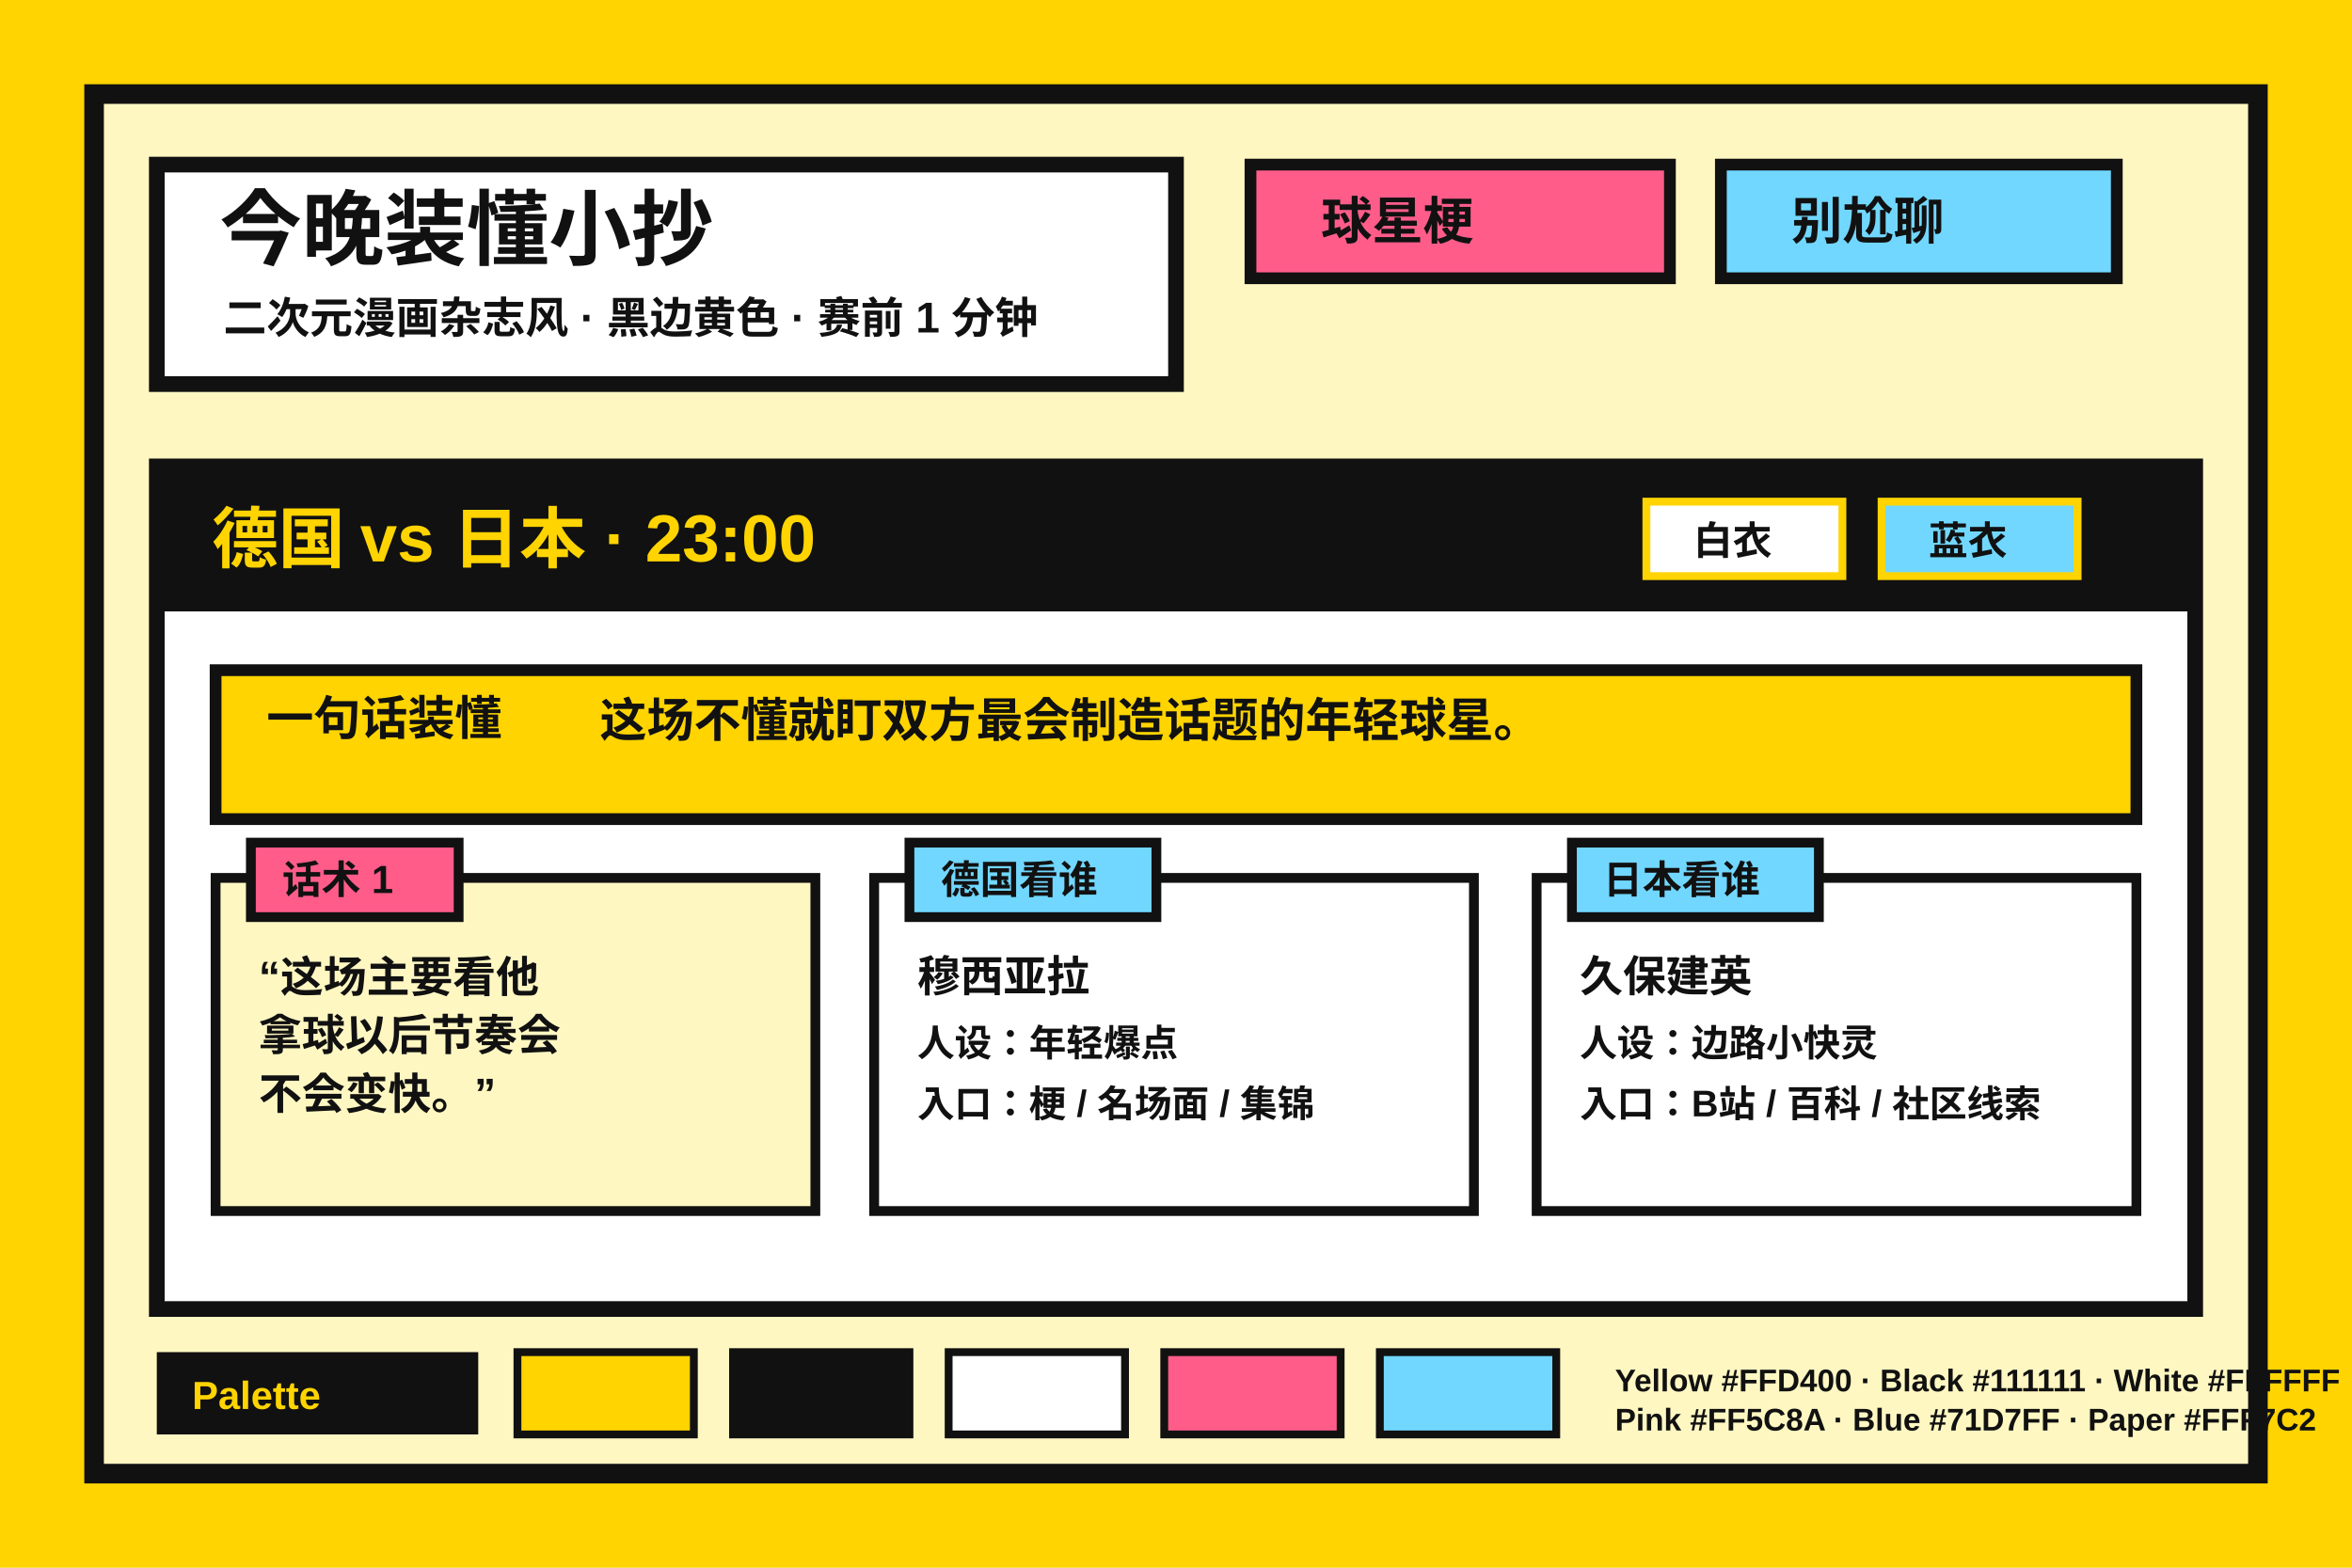
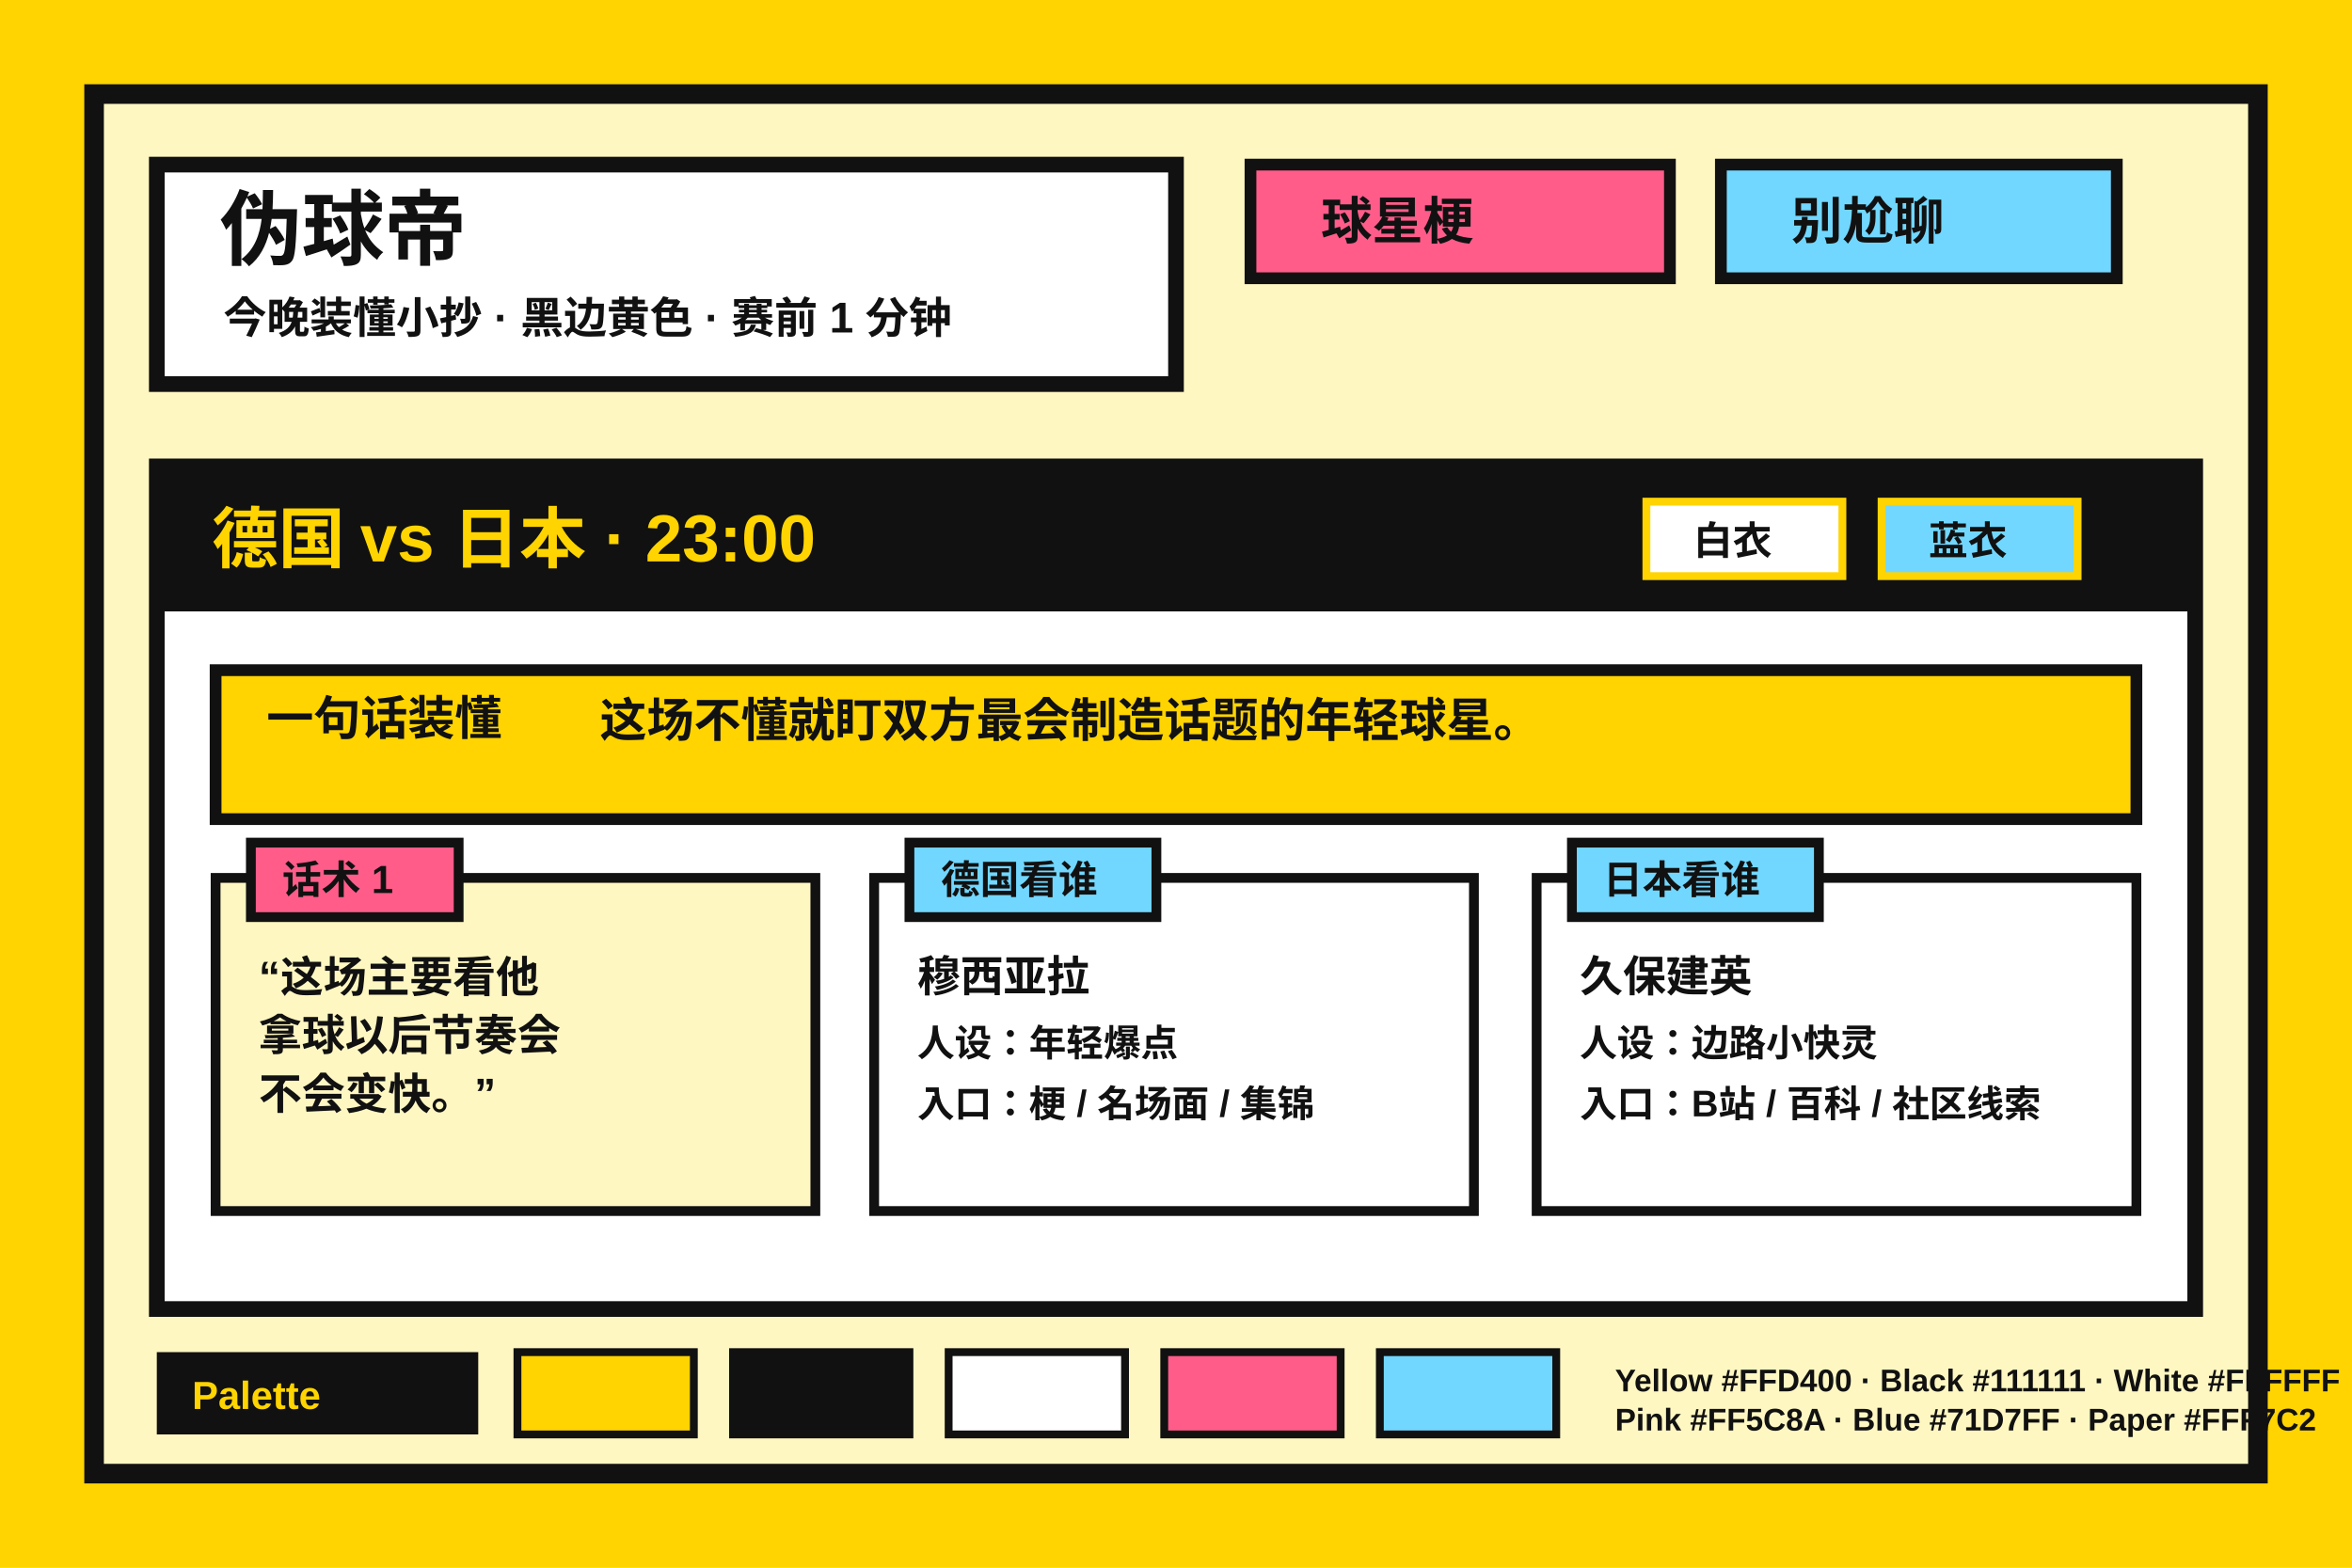
<svg xmlns="http://www.w3.org/2000/svg" width="1200" height="800" viewBox="0 0 1200 800" fill="none">
  <rect width="1200" height="800" fill="#FFD400" />
  <rect x="48" y="48" width="1104" height="704" rx="0" fill="#FFF7C2" stroke="#111111" stroke-width="10" />
  <rect x="80" y="84" width="520" height="112" fill="#FFFFFF" stroke="#111111" stroke-width="8" />
-   <text x="112" y="132" font-family="Arial, 'PingFang SC', sans-serif" font-size="42" font-weight="900" fill="#111111">今晚装懂小抄</text>
-   <text x="114" y="170" font-family="Arial, 'PingFang SC', sans-serif" font-size="22" font-weight="700" fill="#111111">二次元漫画杂志风 · 黑边黄色 · 赛前 1 分钟</text>
+   <text x="112" y="132" font-family="Arial, 'PingFang SC', sans-serif" font-size="42" font-weight="900" fill="#111111">伪球帝</text>
+   <text x="114" y="170" font-family="Arial, 'PingFang SC', sans-serif" font-size="22" font-weight="700" fill="#111111">今晚装懂小抄 · 黑边黄色 · 赛前 1 分钟</text>
  <rect x="638" y="84" width="214" height="58" fill="#FF5C8A" stroke="#111111" stroke-width="6" />
  <text x="674" y="122" font-family="Arial, 'PingFang SC', sans-serif" font-size="26" font-weight="900" fill="#111111">球星梗</text>
  <rect x="878" y="84" width="202" height="58" fill="#71D7FF" stroke="#111111" stroke-width="6" />
  <text x="914" y="122" font-family="Arial, 'PingFang SC', sans-serif" font-size="26" font-weight="900" fill="#111111">别尬聊</text>
  <g transform="translate(80 238)">
    <rect x="0" y="0" width="1040" height="430" fill="#FFFFFF" stroke="#111111" stroke-width="8" />
    <rect x="0" y="0" width="1040" height="74" fill="#111111" />
    <text x="28" y="49" font-family="Arial, 'PingFang SC', sans-serif" font-size="34" font-weight="900" fill="#FFD400">德国 vs 日本 · 23:00</text>
    <rect x="760" y="18" width="100" height="38" fill="#FFFFFF" stroke="#FFD400" stroke-width="4" />
    <text x="784" y="45" font-family="Arial, 'PingFang SC', sans-serif" font-size="20" font-weight="900" fill="#111111">白衣</text>
    <rect x="880" y="18" width="100" height="38" fill="#71D7FF" stroke="#FFD400" stroke-width="4" />
    <text x="904" y="45" font-family="Arial, 'PingFang SC', sans-serif" font-size="20" font-weight="900" fill="#111111">蓝衣</text>
    <rect x="30" y="104" width="980" height="76" fill="#FFD400" stroke="#111111" stroke-width="6" />
    <text x="56" y="137" font-family="Arial, 'PingFang SC', sans-serif" font-size="24" font-weight="900" fill="#111111">一句话装懂</text>
    <text x="226" y="138" font-family="Arial, 'PingFang SC', sans-serif" font-size="24" font-weight="800" fill="#111111">这场不懂就盯双方最会制造话题的年轻球星。</text>
    <g transform="translate(30 210)">
      <rect x="0" y="0" width="306" height="170" fill="#FFF7C2" stroke="#111111" stroke-width="5" />
      <rect x="18" y="-18" width="106" height="38" fill="#FF5C8A" stroke="#111111" stroke-width="5" />
      <text x="34" y="8" font-family="Arial, 'PingFang SC', sans-serif" font-size="20" font-weight="900" fill="#111111">话术 1</text>
      <text x="22" y="58" font-family="Arial, 'PingFang SC', sans-serif" font-size="22" font-weight="800" fill="#111111">“这场主要看他</text>
      <text x="22" y="88" font-family="Arial, 'PingFang SC', sans-serif" font-size="22" font-weight="800" fill="#111111">拿球以后节奏会</text>
      <text x="22" y="118" font-family="Arial, 'PingFang SC', sans-serif" font-size="22" font-weight="800" fill="#111111">不会变快。”</text>
    </g>
    <g transform="translate(366 210)">
      <rect x="0" y="0" width="306" height="170" fill="#FFFFFF" stroke="#111111" stroke-width="5" />
      <rect x="18" y="-18" width="126" height="38" fill="#71D7FF" stroke="#111111" stroke-width="5" />
      <text x="34" y="8" font-family="Arial, 'PingFang SC', sans-serif" font-size="20" font-weight="900" fill="#111111">德国看谁</text>
      <text x="22" y="58" font-family="Arial, 'PingFang SC', sans-serif" font-size="22" font-weight="900" fill="#111111">穆西亚拉</text>
      <text x="22" y="91" font-family="Arial, 'PingFang SC', sans-serif" font-size="19" font-weight="700" fill="#111111">人设：年轻爆点</text>
      <text x="22" y="122" font-family="Arial, 'PingFang SC', sans-serif" font-size="19" font-weight="700" fill="#111111">入口：梗 / 名场面 / 集锦</text>
    </g>
    <g transform="translate(704 210)">
      <rect x="0" y="0" width="306" height="170" fill="#FFFFFF" stroke="#111111" stroke-width="5" />
      <rect x="18" y="-18" width="126" height="38" fill="#71D7FF" stroke="#111111" stroke-width="5" />
      <text x="34" y="8" font-family="Arial, 'PingFang SC', sans-serif" font-size="20" font-weight="900" fill="#111111">日本看谁</text>
      <text x="22" y="58" font-family="Arial, 'PingFang SC', sans-serif" font-size="22" font-weight="900" fill="#111111">久保建英</text>
      <text x="22" y="91" font-family="Arial, 'PingFang SC', sans-serif" font-size="19" font-weight="700" fill="#111111">人设：边路小快灵</text>
      <text x="22" y="122" font-family="Arial, 'PingFang SC', sans-serif" font-size="19" font-weight="700" fill="#111111">入口：B站 / 百科 / 社区线索</text>
    </g>
  </g>
  <g transform="translate(80 690)">
    <rect x="0" y="0" width="164" height="42" fill="#111111" />
    <text x="18" y="29" font-family="Arial, 'PingFang SC', sans-serif" font-size="20" font-weight="900" fill="#FFD400">Palette</text>
    <rect x="184" y="0" width="90" height="42" fill="#FFD400" stroke="#111111" stroke-width="4" />
    <rect x="294" y="0" width="90" height="42" fill="#111111" stroke="#111111" stroke-width="4" />
    <rect x="404" y="0" width="90" height="42" fill="#FFFFFF" stroke="#111111" stroke-width="4" />
    <rect x="514" y="0" width="90" height="42" fill="#FF5C8A" stroke="#111111" stroke-width="4" />
    <rect x="624" y="0" width="90" height="42" fill="#71D7FF" stroke="#111111" stroke-width="4" />
    <text x="744" y="20" font-family="Arial, 'PingFang SC', sans-serif" font-size="16" font-weight="800" fill="#111111">Yellow #FFD400 · Black #111111 · White #FFFFFF</text>
    <text x="744" y="40" font-family="Arial, 'PingFang SC', sans-serif" font-size="16" font-weight="800" fill="#111111">Pink #FF5C8A · Blue #71D7FF · Paper #FFF7C2</text>
  </g>
</svg>
